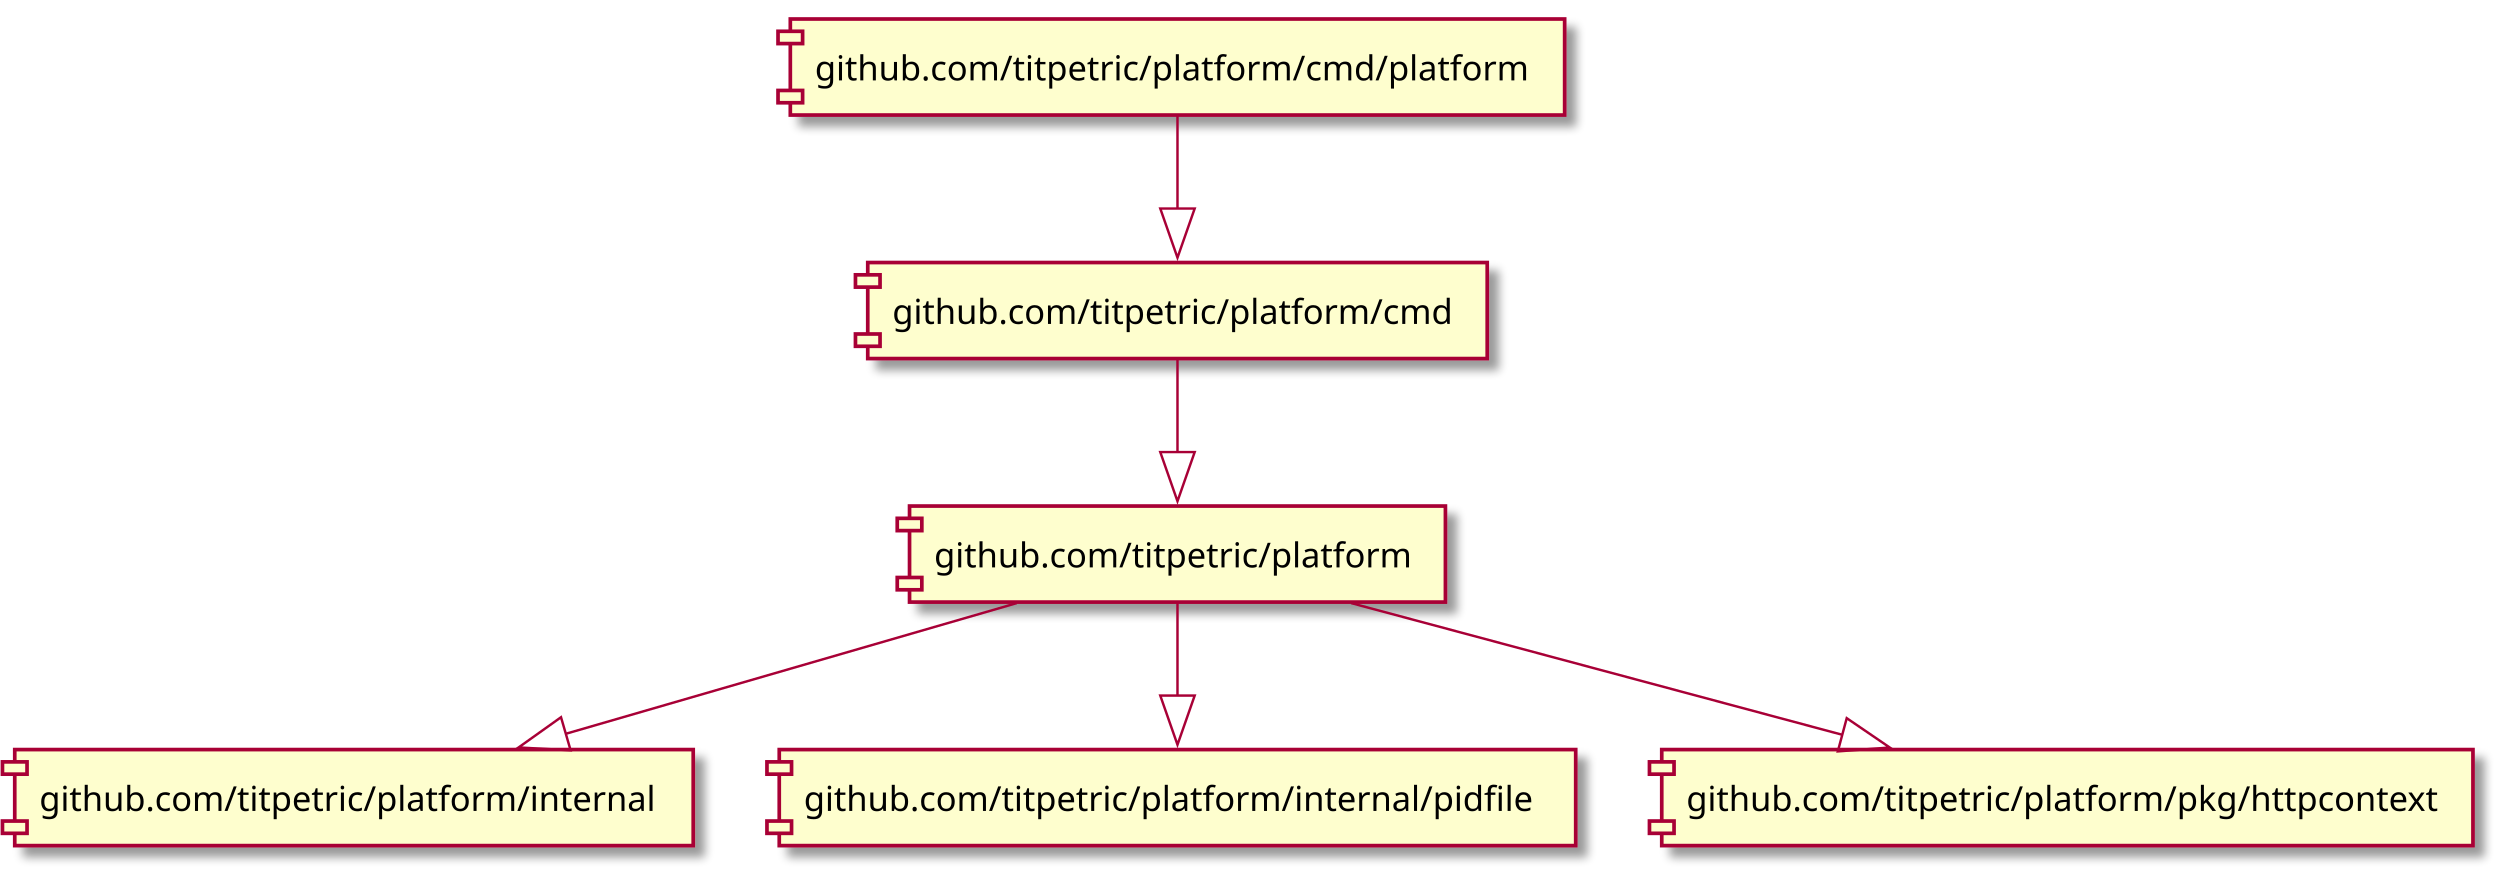
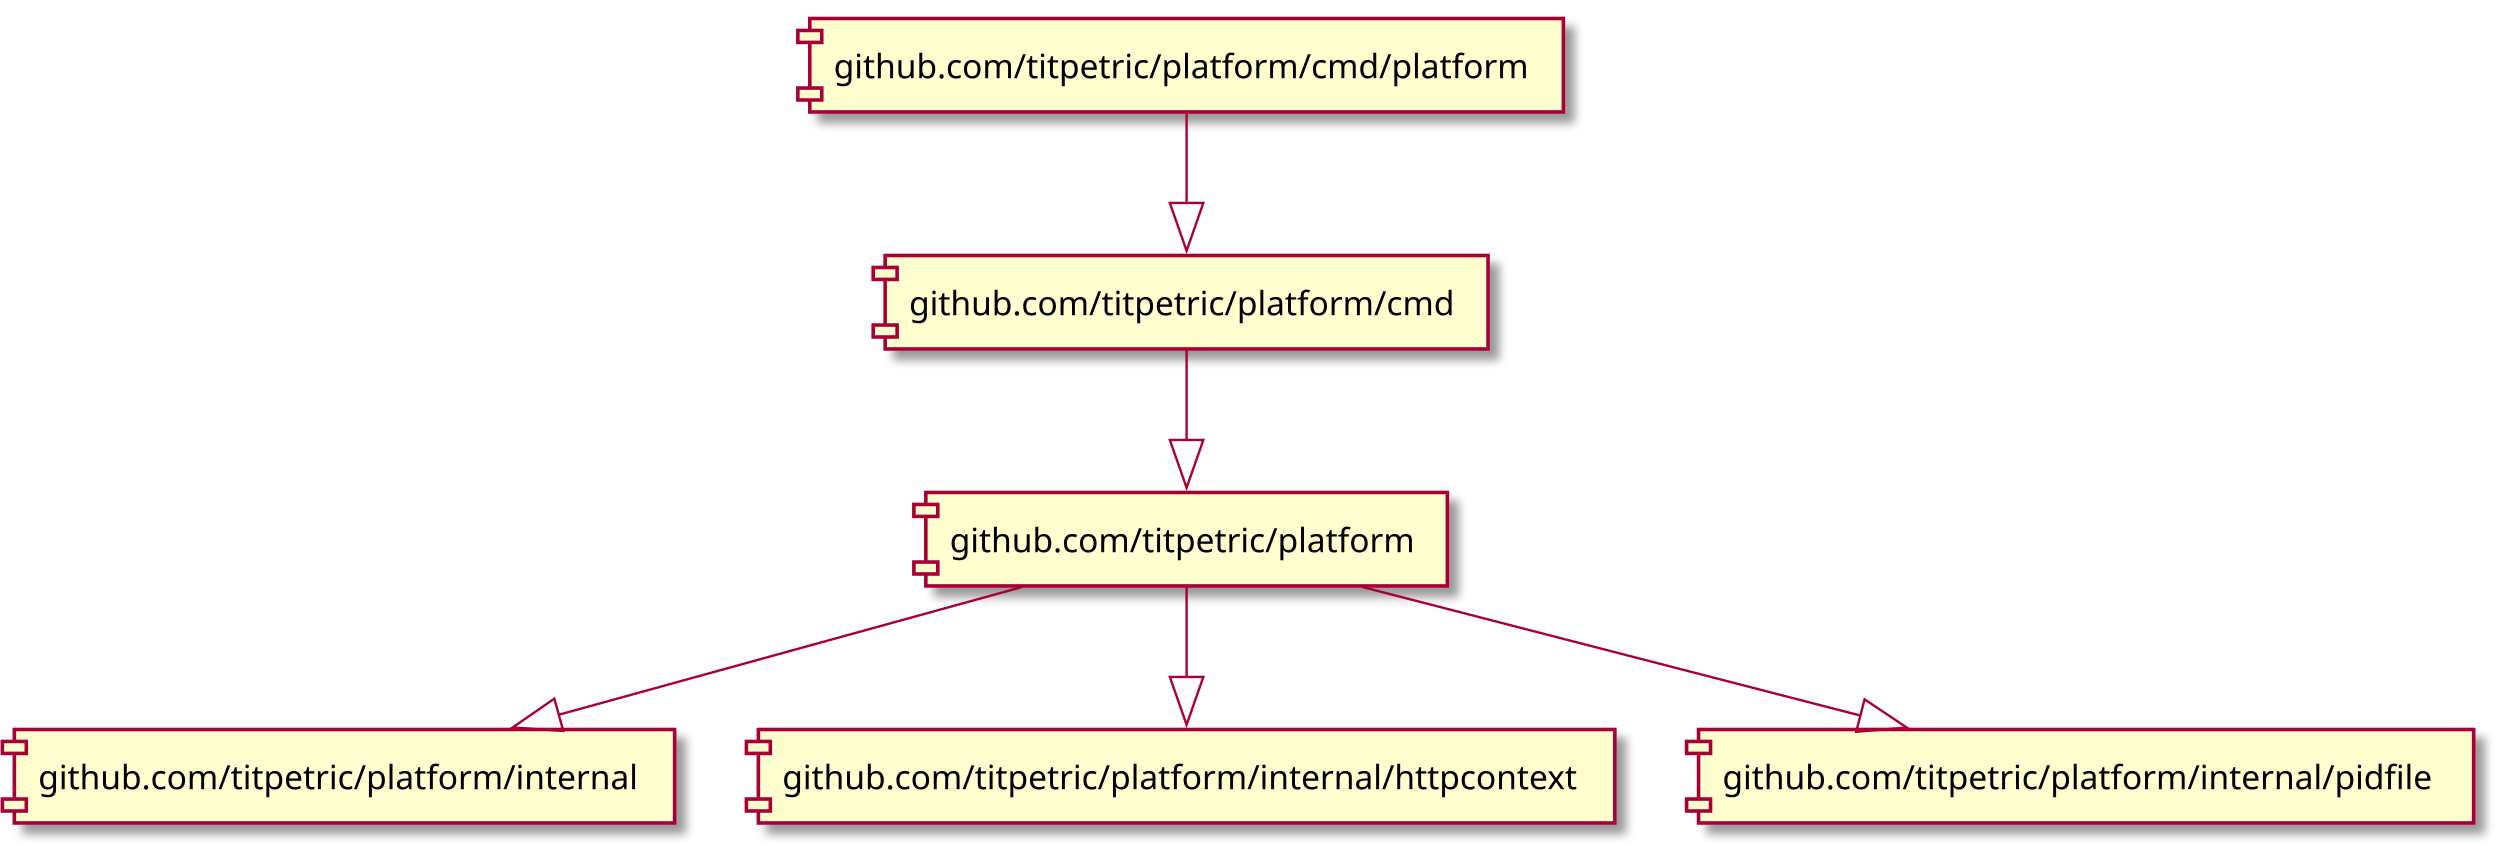
- <svg xmlns="http://www.w3.org/2000/svg" contentScriptType="application/ecmascript" contentStyleType="text/css" height="354px" preserveAspectRatio="none" style="width:1017px;height:354px;" version="1.1" viewBox="0 0 1017 354" width="1017px" zoomAndPan="magnify">
+ <svg xmlns="http://www.w3.org/2000/svg" contentScriptType="application/ecmascript" contentStyleType="text/css" height="354px" preserveAspectRatio="none" style="width:1045px;height:354px;" version="1.1" viewBox="0 0 1045 354" width="1045px" zoomAndPan="magnify">
  <defs>
-     <filter height="300%" id="f1aaxtp98ughhj" width="300%" x="-1" y="-1">
+     <filter height="300%" id="f1fe3vqmqzubh8" width="300%" x="-1" y="-1">
      <feGaussianBlur result="blurOut" stdDeviation="2.0" />
      <feColorMatrix in="blurOut" result="blurOut2" type="matrix" values="0 0 0 0 0 0 0 0 0 0 0 0 0 0 0 0 0 0 .4 0" />
      <feOffset dx="4.0" dy="4.0" in="blurOut2" result="blurOut3" />
      <feBlend in="SourceGraphic" in2="blurOut3" mode="normal" />
    </filter>
  </defs>
  <g>
-     <rect fill="#FEFECE" filter="url(#f1aaxtp98ughhj)" height="39.068" style="stroke: #A80036; stroke-width: 1.5;" width="218" x="370" y="205.86" />
-     <rect fill="#FEFECE" height="5" style="stroke: #A80036; stroke-width: 1.5;" width="10" x="365" y="210.86" />
-     <rect fill="#FEFECE" height="5" style="stroke: #A80036; stroke-width: 1.5;" width="10" x="365" y="234.928" />
-     <text fill="#000000" font-family="sans-serif" font-size="14" lengthAdjust="spacingAndGlyphs" textLength="198" x="380" y="230.826">github.com/titpetric/platform</text>
-     <rect fill="#FEFECE" filter="url(#f1aaxtp98ughhj)" height="39.068" style="stroke: #A80036; stroke-width: 1.5;" width="276" x="6" y="304.93" />
+     <rect fill="#FEFECE" filter="url(#f1fe3vqmqzubh8)" height="39.068" style="stroke: #A80036; stroke-width: 1.5;" width="218" x="387" y="205.86" />
+     <rect fill="#FEFECE" height="5" style="stroke: #A80036; stroke-width: 1.5;" width="10" x="382" y="210.86" />
+     <rect fill="#FEFECE" height="5" style="stroke: #A80036; stroke-width: 1.5;" width="10" x="382" y="234.928" />
+     <text fill="#000000" font-family="sans-serif" font-size="14" lengthAdjust="spacingAndGlyphs" textLength="198" x="397" y="230.826">github.com/titpetric/platform</text>
+     <rect fill="#FEFECE" filter="url(#f1fe3vqmqzubh8)" height="39.068" style="stroke: #A80036; stroke-width: 1.5;" width="276" x="6" y="304.93" />
    <rect fill="#FEFECE" height="5" style="stroke: #A80036; stroke-width: 1.5;" width="10" x="1" y="309.93" />
    <rect fill="#FEFECE" height="5" style="stroke: #A80036; stroke-width: 1.5;" width="10" x="1" y="333.998" />
    <text fill="#000000" font-family="sans-serif" font-size="14" lengthAdjust="spacingAndGlyphs" textLength="256" x="16" y="329.896">github.com/titpetric/platform/internal</text>
-     <rect fill="#FEFECE" filter="url(#f1aaxtp98ughhj)" height="39.068" style="stroke: #A80036; stroke-width: 1.5;" width="324" x="317" y="304.93" />
+     <rect fill="#FEFECE" filter="url(#f1fe3vqmqzubh8)" height="39.068" style="stroke: #A80036; stroke-width: 1.5;" width="358" x="317" y="304.93" />
    <rect fill="#FEFECE" height="5" style="stroke: #A80036; stroke-width: 1.5;" width="10" x="312" y="309.93" />
    <rect fill="#FEFECE" height="5" style="stroke: #A80036; stroke-width: 1.5;" width="10" x="312" y="333.998" />
-     <text fill="#000000" font-family="sans-serif" font-size="14" lengthAdjust="spacingAndGlyphs" textLength="304" x="327" y="329.896">github.com/titpetric/platform/internal/pidfile</text>
-     <rect fill="#FEFECE" filter="url(#f1aaxtp98ughhj)" height="39.068" style="stroke: #A80036; stroke-width: 1.5;" width="330" x="676" y="304.93" />
-     <rect fill="#FEFECE" height="5" style="stroke: #A80036; stroke-width: 1.5;" width="10" x="671" y="309.93" />
-     <rect fill="#FEFECE" height="5" style="stroke: #A80036; stroke-width: 1.5;" width="10" x="671" y="333.998" />
-     <text fill="#000000" font-family="sans-serif" font-size="14" lengthAdjust="spacingAndGlyphs" textLength="310" x="686" y="329.896">github.com/titpetric/platform/pkg/httpcontext</text>
-     <rect fill="#FEFECE" filter="url(#f1aaxtp98ughhj)" height="39.068" style="stroke: #A80036; stroke-width: 1.5;" width="252" x="353" y="106.8" />
-     <rect fill="#FEFECE" height="5" style="stroke: #A80036; stroke-width: 1.5;" width="10" x="348" y="111.8" />
-     <rect fill="#FEFECE" height="5" style="stroke: #A80036; stroke-width: 1.5;" width="10" x="348" y="135.868" />
-     <text fill="#000000" font-family="sans-serif" font-size="14" lengthAdjust="spacingAndGlyphs" textLength="232" x="363" y="131.766">github.com/titpetric/platform/cmd</text>
-     <rect fill="#FEFECE" filter="url(#f1aaxtp98ughhj)" height="39.068" style="stroke: #A80036; stroke-width: 1.5;" width="315" x="321.5" y="7.73" />
-     <rect fill="#FEFECE" height="5" style="stroke: #A80036; stroke-width: 1.5;" width="10" x="316.5" y="12.73" />
-     <rect fill="#FEFECE" height="5" style="stroke: #A80036; stroke-width: 1.5;" width="10" x="316.5" y="36.798" />
-     <text fill="#000000" font-family="sans-serif" font-size="14" lengthAdjust="spacingAndGlyphs" textLength="295" x="331.5" y="32.696">github.com/titpetric/platform/cmd/platform</text>
-     <path d="M413.61,245.34 C361.24,260.52 287.33,281.93 230.14,298.51 " fill="none" id="github.com/titpetric/platform-&gt;github.com/titpetric/platform/internal" style="stroke: #A80036; stroke-width: 1.0;" />
-     <polygon fill="none" points="232.12,305.22,210.96,304.06,228.22,291.77,232.12,305.22" style="stroke: #A80036; stroke-width: 1.0;" />
-     <path d="M479,245.11 C479,255.92 479,269.95 479,283.14 " fill="none" id="github.com/titpetric/platform-&gt;github.com/titpetric/platform/internal/pidfile" style="stroke: #A80036; stroke-width: 1.0;" />
-     <polygon fill="none" points="486,282.96,479,302.96,472,282.96,486,282.96" style="stroke: #A80036; stroke-width: 1.0;" />
-     <path d="M549.66,245.34 C606.75,260.65 687.52,282.31 749.54,298.94 " fill="none" id="github.com/titpetric/platform-&gt;github.com/titpetric/platform/pkg/httpcontext" style="stroke: #A80036; stroke-width: 1.0;" />
-     <polygon fill="none" points="751.25,292.15,768.75,304.09,747.62,305.67,751.25,292.15" style="stroke: #A80036; stroke-width: 1.0;" />
-     <path d="M479,146.05 C479,156.85 479,170.88 479,184.08 " fill="none" id="github.com/titpetric/platform/cmd-&gt;github.com/titpetric/platform" style="stroke: #A80036; stroke-width: 1.0;" />
-     <polygon fill="none" points="486,183.9,479,203.9,472,183.9,486,183.9" style="stroke: #A80036; stroke-width: 1.0;" />
-     <path d="M479,46.98 C479,57.79 479,71.81 479,85.01 " fill="none" id="github.com/titpetric/platform/cmd/platform-&gt;github.com/titpetric/platform/cmd" style="stroke: #A80036; stroke-width: 1.0;" />
-     <polygon fill="none" points="486,84.83,479,104.83,472,84.83,486,84.83" style="stroke: #A80036; stroke-width: 1.0;" />
+     <text fill="#000000" font-family="sans-serif" font-size="14" lengthAdjust="spacingAndGlyphs" textLength="338" x="327" y="329.896">github.com/titpetric/platform/internal/httpcontext</text>
+     <rect fill="#FEFECE" filter="url(#f1fe3vqmqzubh8)" height="39.068" style="stroke: #A80036; stroke-width: 1.5;" width="324" x="710" y="304.93" />
+     <rect fill="#FEFECE" height="5" style="stroke: #A80036; stroke-width: 1.5;" width="10" x="705" y="309.93" />
+     <rect fill="#FEFECE" height="5" style="stroke: #A80036; stroke-width: 1.5;" width="10" x="705" y="333.998" />
+     <text fill="#000000" font-family="sans-serif" font-size="14" lengthAdjust="spacingAndGlyphs" textLength="304" x="720" y="329.896">github.com/titpetric/platform/internal/pidfile</text>
+     <rect fill="#FEFECE" filter="url(#f1fe3vqmqzubh8)" height="39.068" style="stroke: #A80036; stroke-width: 1.5;" width="252" x="370" y="106.8" />
+     <rect fill="#FEFECE" height="5" style="stroke: #A80036; stroke-width: 1.5;" width="10" x="365" y="111.8" />
+     <rect fill="#FEFECE" height="5" style="stroke: #A80036; stroke-width: 1.5;" width="10" x="365" y="135.868" />
+     <text fill="#000000" font-family="sans-serif" font-size="14" lengthAdjust="spacingAndGlyphs" textLength="232" x="380" y="131.766">github.com/titpetric/platform/cmd</text>
+     <rect fill="#FEFECE" filter="url(#f1fe3vqmqzubh8)" height="39.068" style="stroke: #A80036; stroke-width: 1.5;" width="315" x="338.5" y="7.73" />
+     <rect fill="#FEFECE" height="5" style="stroke: #A80036; stroke-width: 1.5;" width="10" x="333.5" y="12.73" />
+     <rect fill="#FEFECE" height="5" style="stroke: #A80036; stroke-width: 1.5;" width="10" x="333.5" y="36.798" />
+     <text fill="#000000" font-family="sans-serif" font-size="14" lengthAdjust="spacingAndGlyphs" textLength="295" x="348.5" y="32.696">github.com/titpetric/platform/cmd/platform</text>
+     <path d="M427.3,245.34 C371.9,260.62 293.58,282.22 233.32,298.83 " fill="none" id="github.com/titpetric/platform-&gt;github.com/titpetric/platform/internal" style="stroke: #A80036; stroke-width: 1.0;" />
+     <polygon fill="none" points="235.43,305.51,214.29,304.08,231.71,292.02,235.43,305.51" style="stroke: #A80036; stroke-width: 1.0;" />
+     <path d="M496,245.11 C496,255.92 496,269.95 496,283.14 " fill="none" id="github.com/titpetric/platform-&gt;github.com/titpetric/platform/internal/httpcontext" style="stroke: #A80036; stroke-width: 1.0;" />
+     <polygon fill="none" points="503,282.96,496,302.96,489,282.96,503,282.96" style="stroke: #A80036; stroke-width: 1.0;" />
+     <path d="M569.39,245.34 C628.95,260.72 713.32,282.5 777.85,299.16 " fill="none" id="github.com/titpetric/platform-&gt;github.com/titpetric/platform/internal/pidfile" style="stroke: #A80036; stroke-width: 1.0;" />
+     <polygon fill="none" points="779.39,292.33,797.01,304.11,775.9,305.89,779.39,292.33" style="stroke: #A80036; stroke-width: 1.0;" />
+     <path d="M496,146.05 C496,156.85 496,170.88 496,184.08 " fill="none" id="github.com/titpetric/platform/cmd-&gt;github.com/titpetric/platform" style="stroke: #A80036; stroke-width: 1.0;" />
+     <polygon fill="none" points="503,183.9,496,203.9,489,183.9,503,183.9" style="stroke: #A80036; stroke-width: 1.0;" />
+     <path d="M496,46.98 C496,57.79 496,71.81 496,85.01 " fill="none" id="github.com/titpetric/platform/cmd/platform-&gt;github.com/titpetric/platform/cmd" style="stroke: #A80036; stroke-width: 1.0;" />
+     <polygon fill="none" points="503,84.83,496,104.83,489,84.83,503,84.83" style="stroke: #A80036; stroke-width: 1.0;" />
  </g>
</svg>
